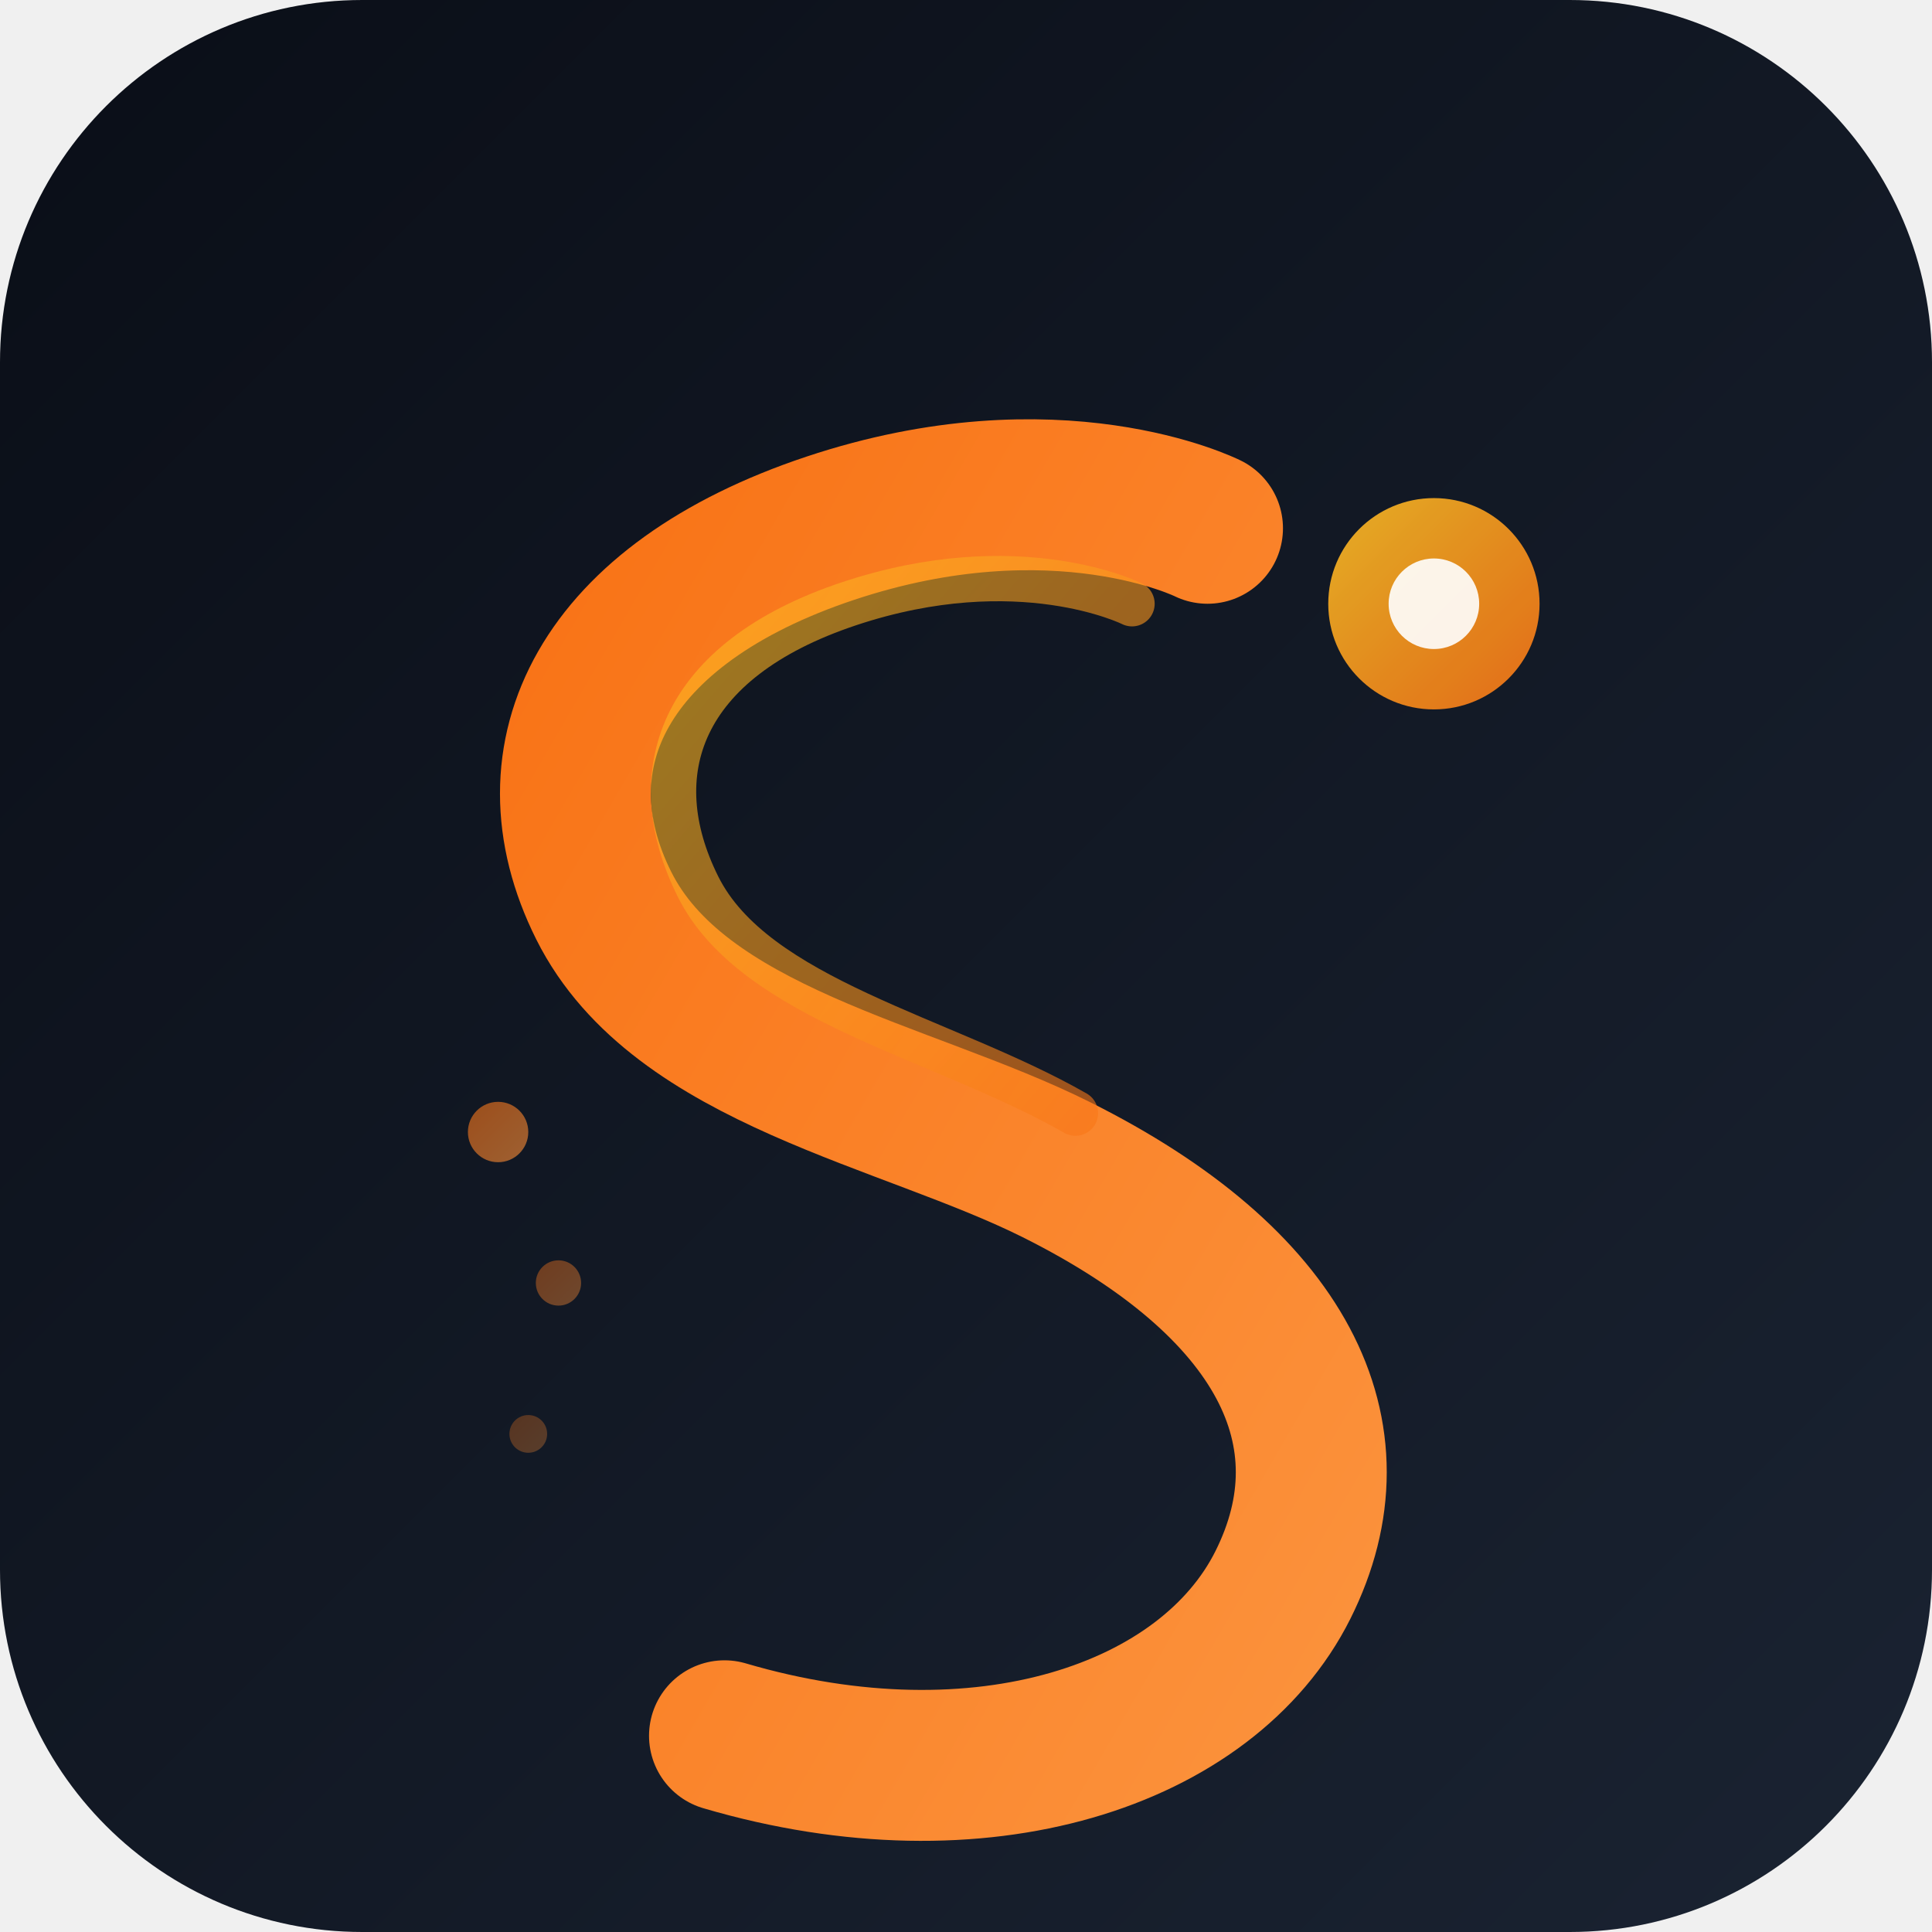
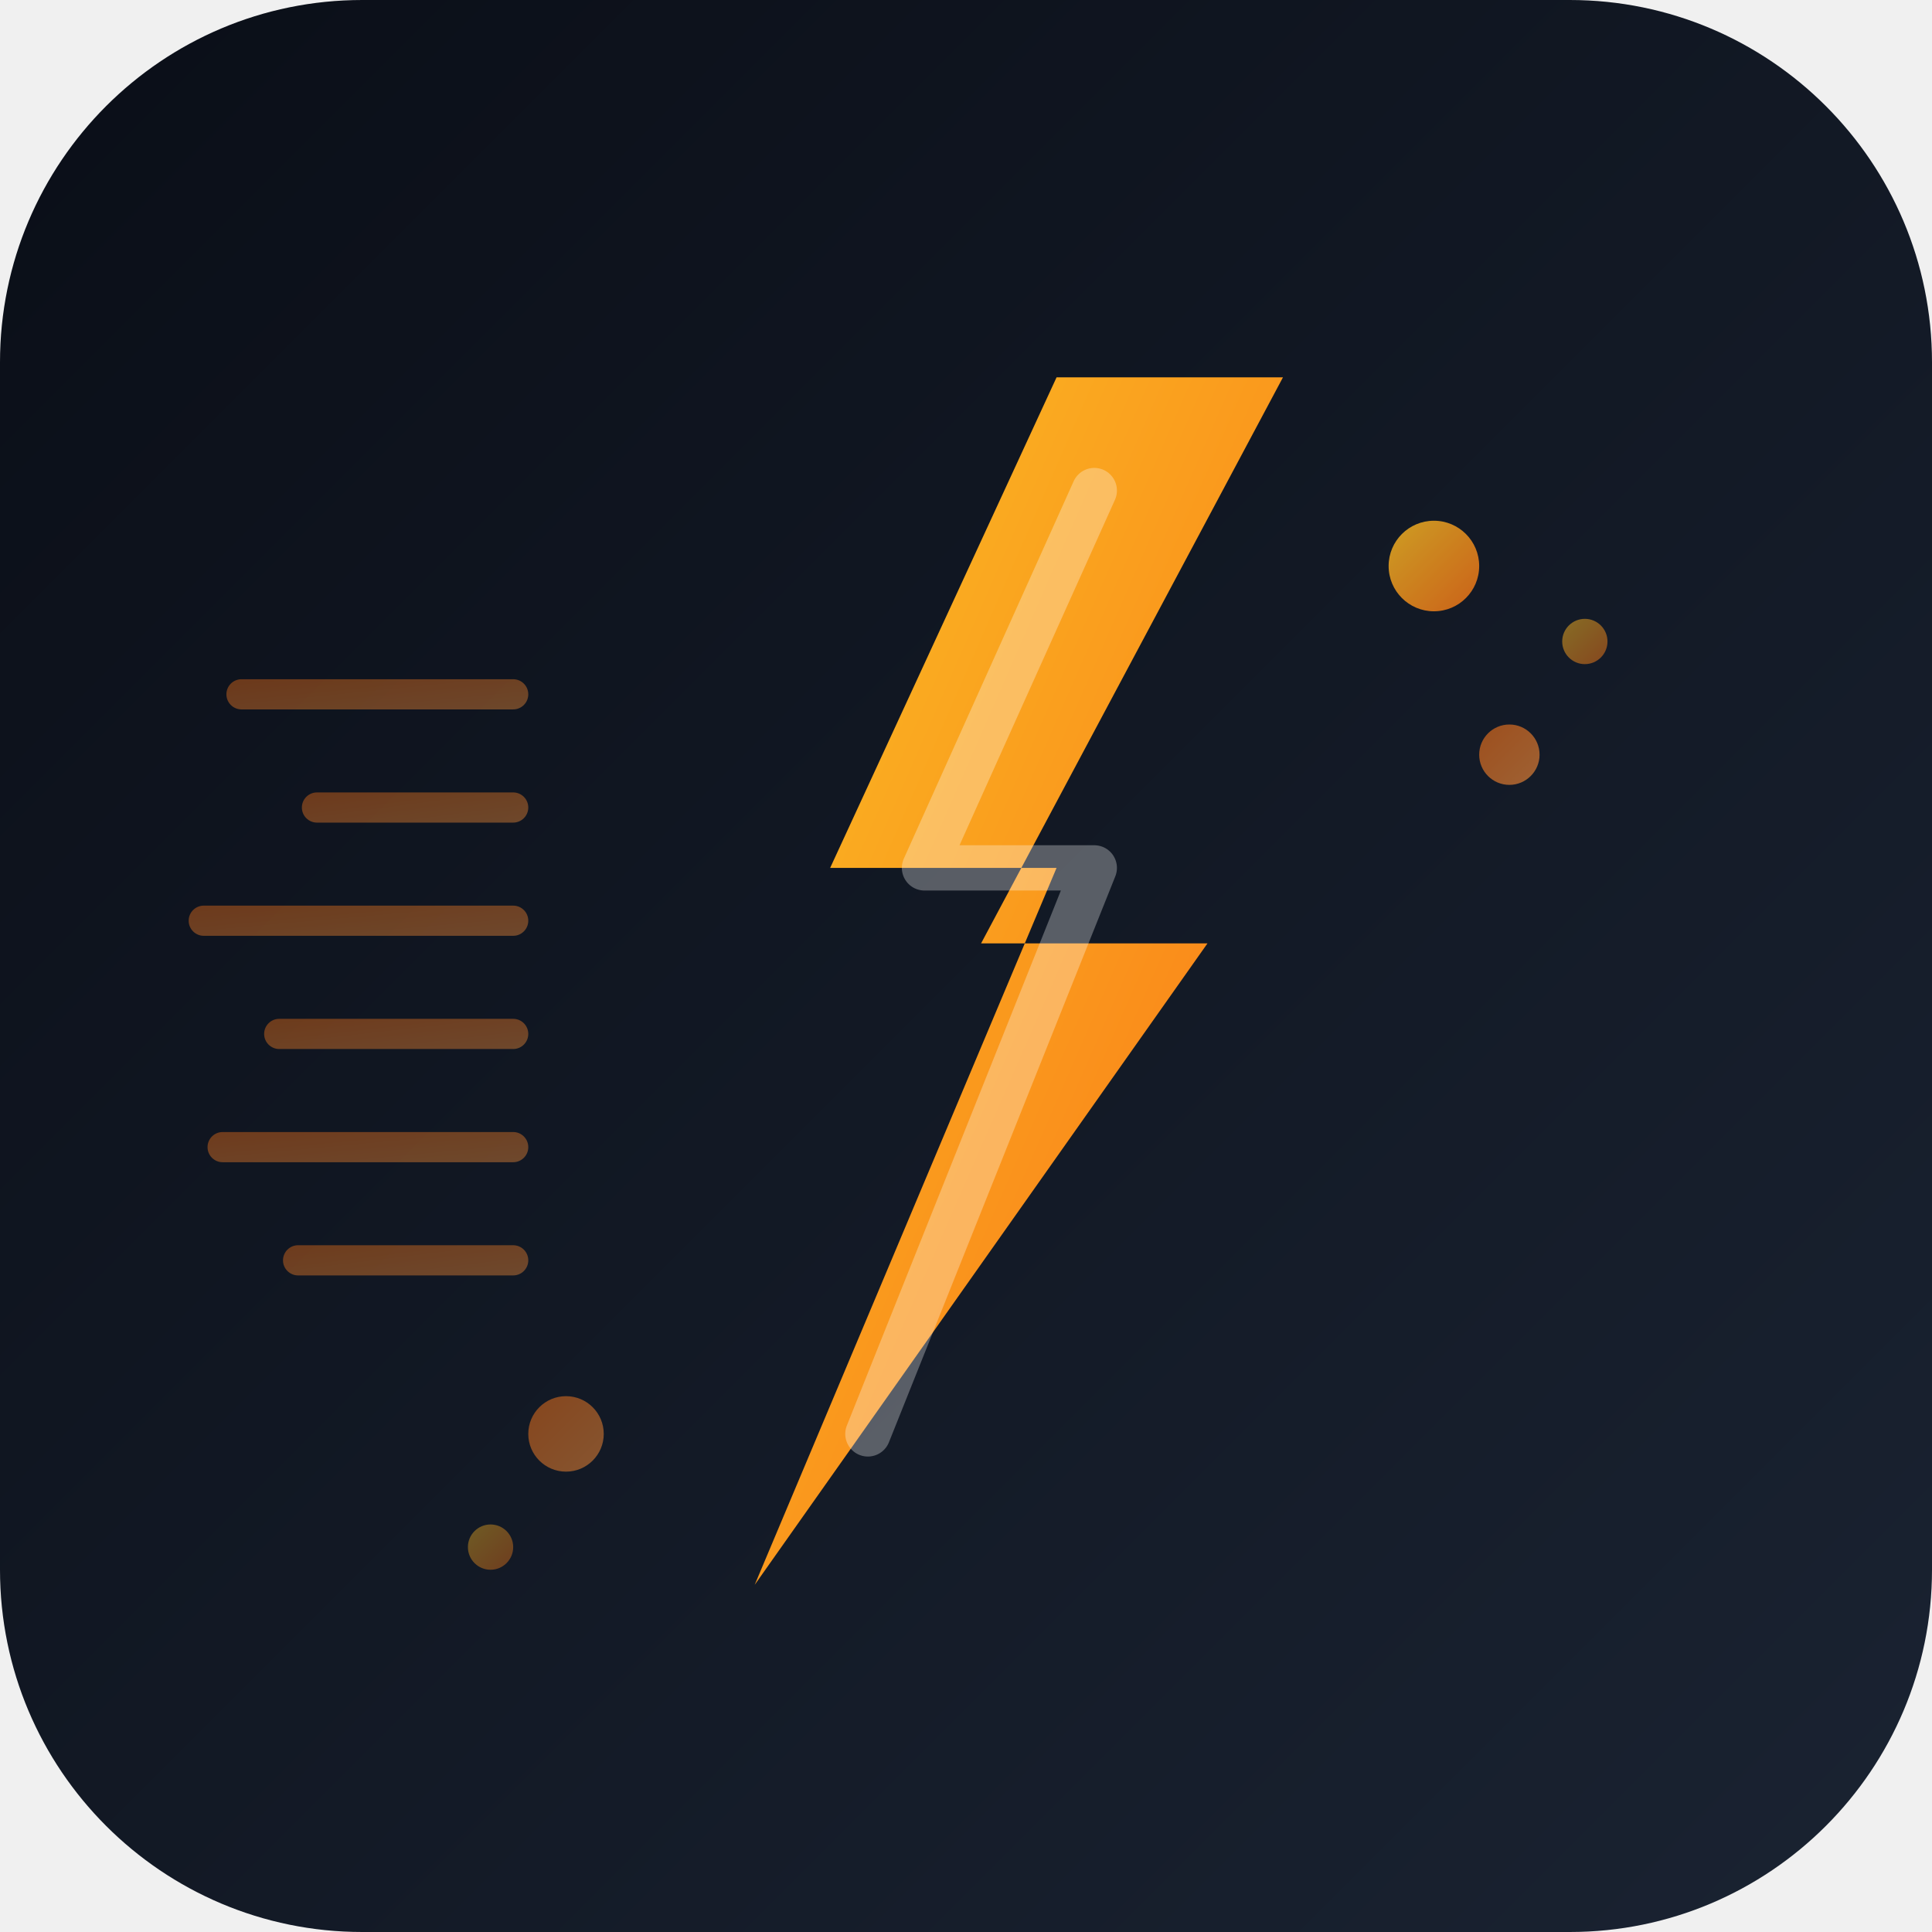
<svg xmlns="http://www.w3.org/2000/svg" width="512" height="512" viewBox="0 0 512 512">
  <defs>
    <linearGradient id="bg" x1="0%" y1="0%" x2="100%" y2="100%">
      <stop offset="0%" style="stop-color:#0a0e17" />
      <stop offset="100%" style="stop-color:#1a2332" />
    </linearGradient>
    <linearGradient id="accent" x1="0%" y1="0%" x2="100%" y2="100%">
      <stop offset="0%" style="stop-color:#f97316" />
      <stop offset="100%" style="stop-color:#fb923c" />
    </linearGradient>
    <linearGradient id="glow" x1="0%" y1="0%" x2="100%" y2="100%">
      <stop offset="0%" style="stop-color:#fbbf24" />
      <stop offset="100%" style="stop-color:#f97316" />
    </linearGradient>
  </defs>
  <rect width="512" height="512" rx="96" fill="url(#bg)" />
-   <path d="M320 140             C 320 140, 280 120, 220 140             C 160 160, 140 200, 160 240             C 180 280, 240 290, 280 310             C 340 340, 360 380, 340 420             C 320 460, 260 480, 192 460" fill="none" stroke="url(#accent)" stroke-width="40" stroke-linecap="round" stroke-linejoin="round" />
-   <path d="M300 160             C 300 160, 270 145, 225 160             C 180 175, 170 205, 185 235             C 200 265, 250 275, 285 295" fill="none" stroke="url(#glow)" stroke-width="12" stroke-linecap="round" stroke-linejoin="round" opacity="0.6" />
-   <ellipse cx="380" cy="160" rx="28" ry="28" fill="url(#glow)" opacity="0.9" />
-   <ellipse cx="380" cy="160" rx="12" ry="12" fill="#fff" opacity="0.9" />
-   <circle cx="132" cy="300" r="8" fill="url(#accent)" opacity="0.6" />
-   <circle cx="148" cy="340" r="6" fill="url(#accent)" opacity="0.4" />
-   <circle cx="140" cy="380" r="5" fill="url(#accent)" opacity="0.3" />
+   <g opacity="0.4">
+     <rect x="60" y="180" width="80" height="8" rx="4" fill="url(#accent)" />
+     <rect x="80" y="210" width="60" height="8" rx="4" fill="url(#accent)" />
+     <rect x="50" y="240" width="90" height="8" rx="4" fill="url(#accent)" />
+     <rect x="70" y="270" width="70" height="8" rx="4" fill="url(#accent)" />
+     <rect x="55" y="300" width="85" height="8" rx="4" fill="url(#accent)" />
+     <rect x="75" y="330" width="65" height="8" rx="4" fill="url(#accent)" />
+   </g>
+   <path d="M280 100             L220 230             L280 230             L200 420             L320 250             L260 250             L340 100 Z" fill="url(#glow)" />
+   <path d="M290 130             L245 230             L290 230             L230 380" fill="none" stroke="#fff" stroke-width="12" stroke-linecap="round" stroke-linejoin="round" opacity="0.3" />
+   <circle cx="380" cy="150" r="12" fill="url(#glow)" opacity="0.8" />
+   <circle cx="400" cy="200" r="8" fill="url(#accent)" opacity="0.6" />
+   <circle cx="420" cy="170" r="6" fill="url(#glow)" opacity="0.5" />
+   <circle cx="150" cy="380" r="10" fill="url(#accent)" opacity="0.5" />
+   <circle cx="130" cy="410" r="6" fill="url(#glow)" opacity="0.4" />
</svg>
